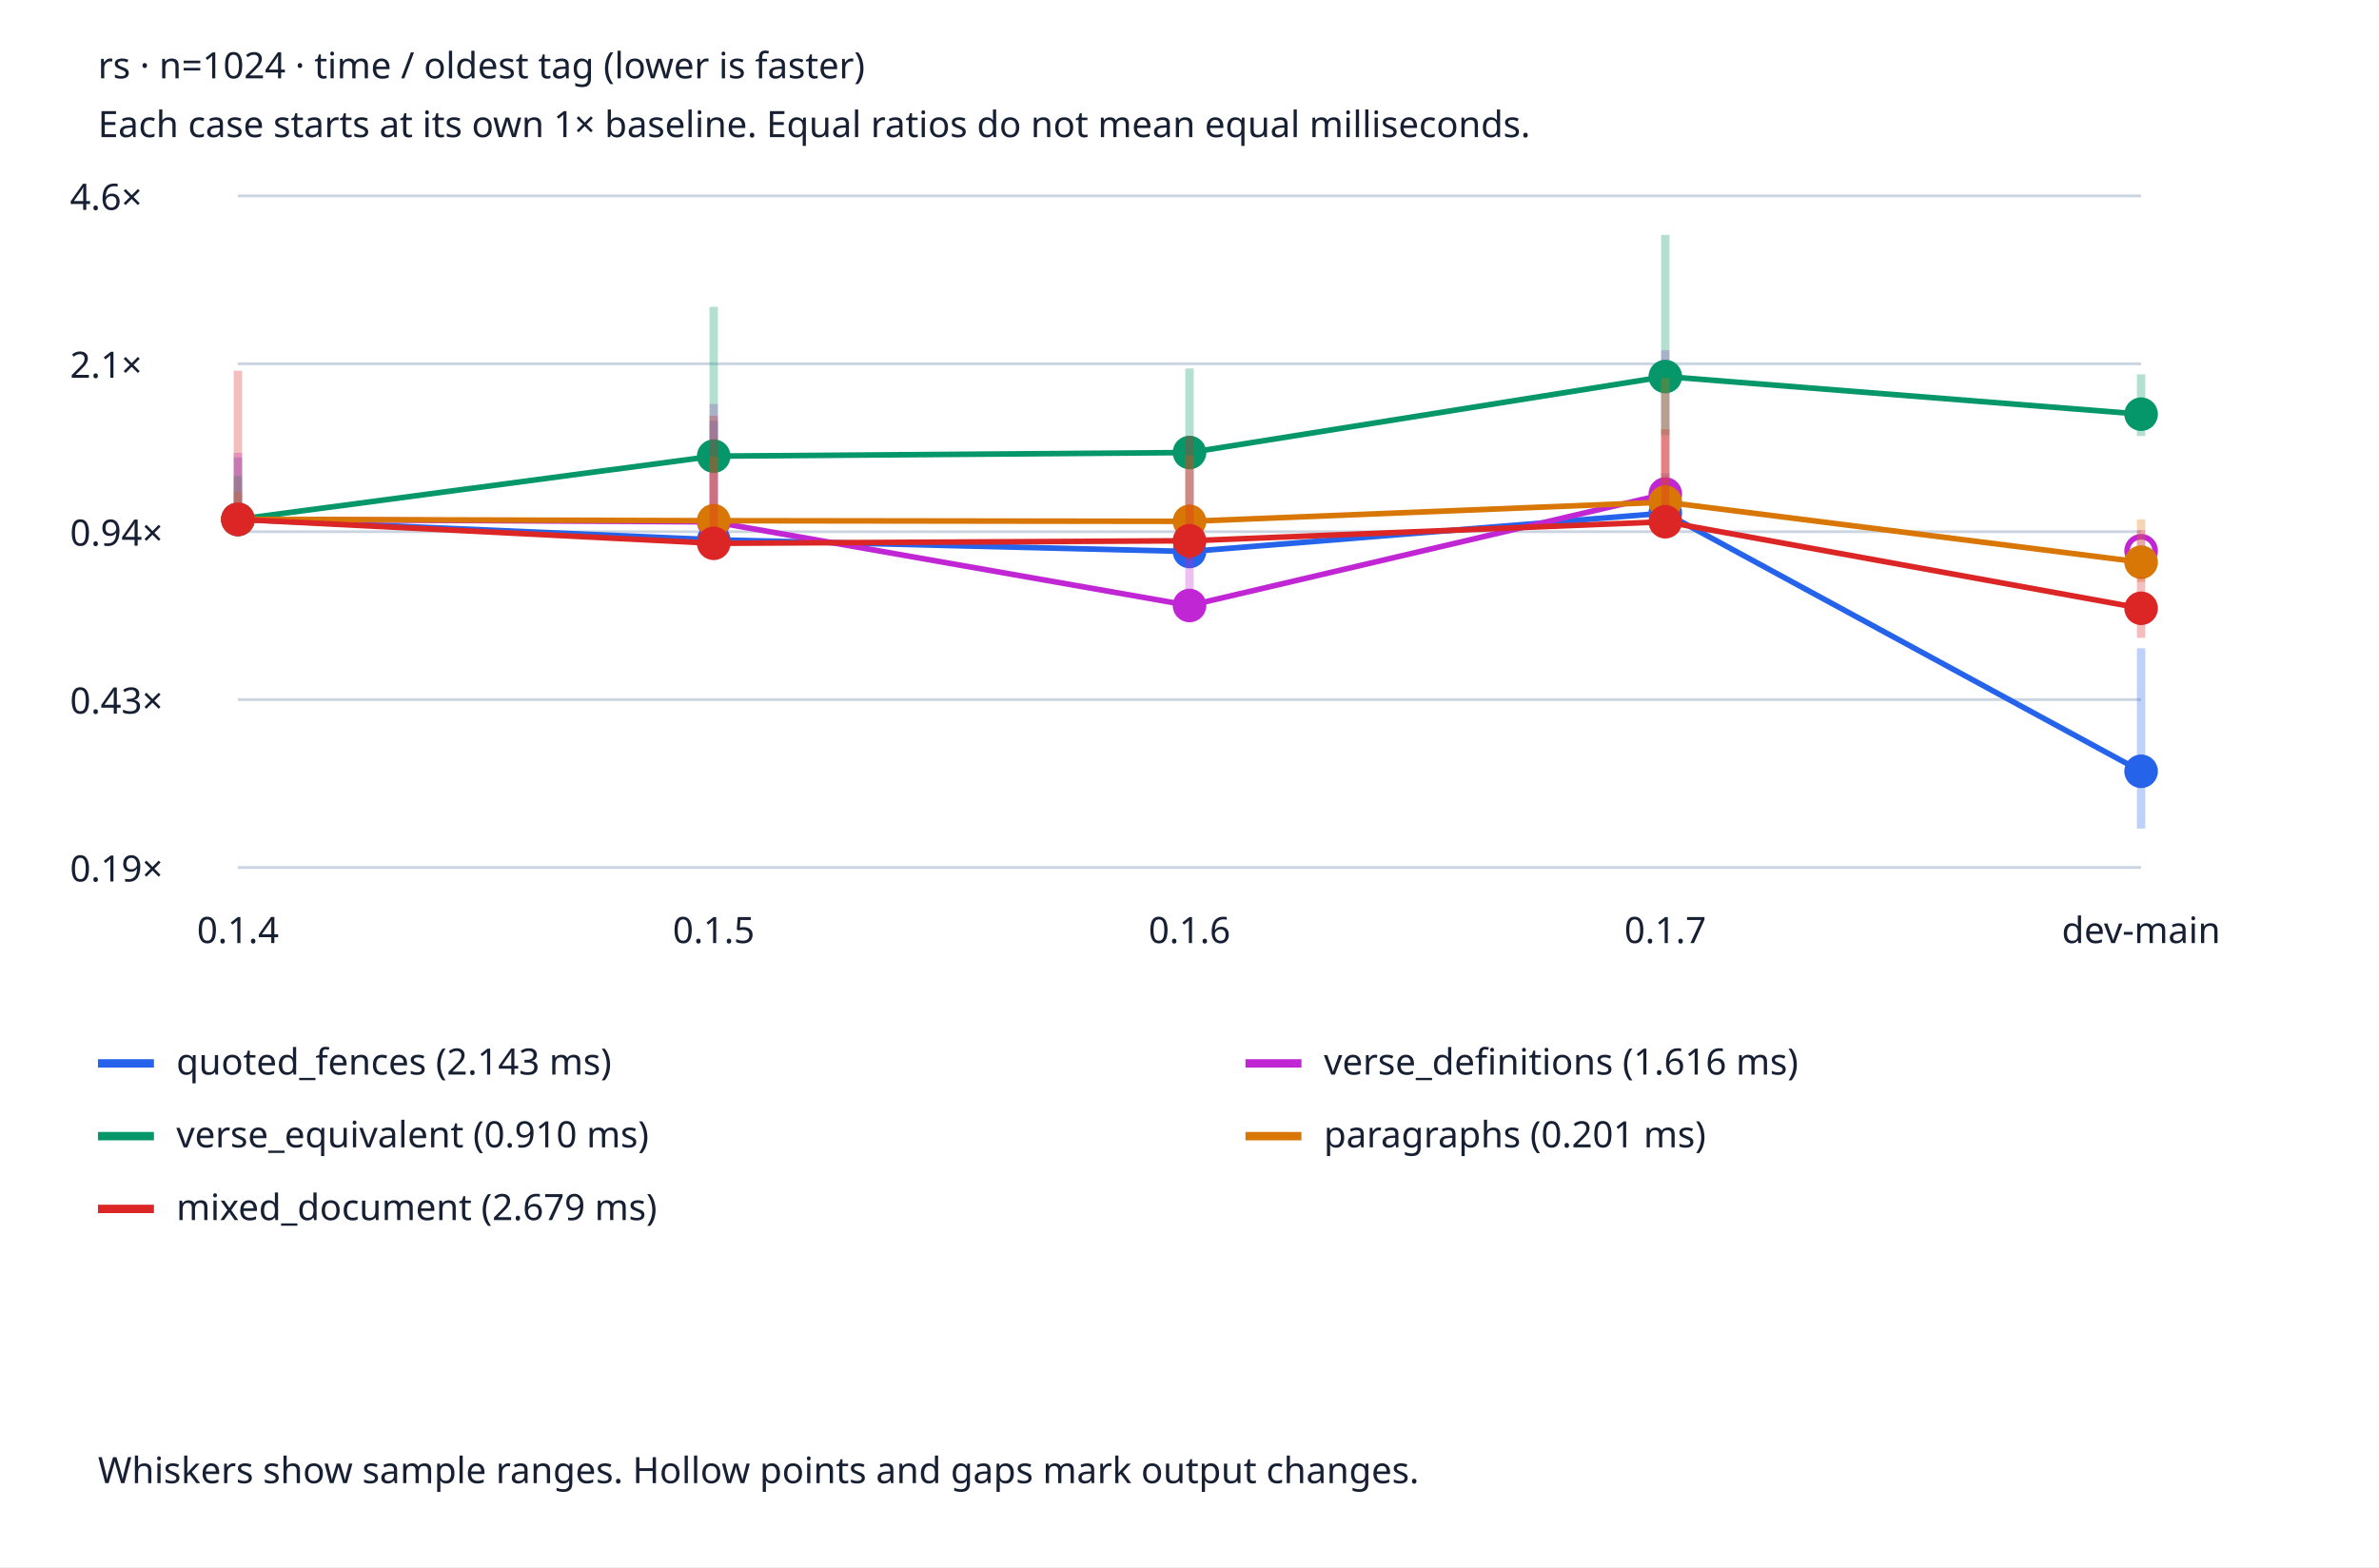
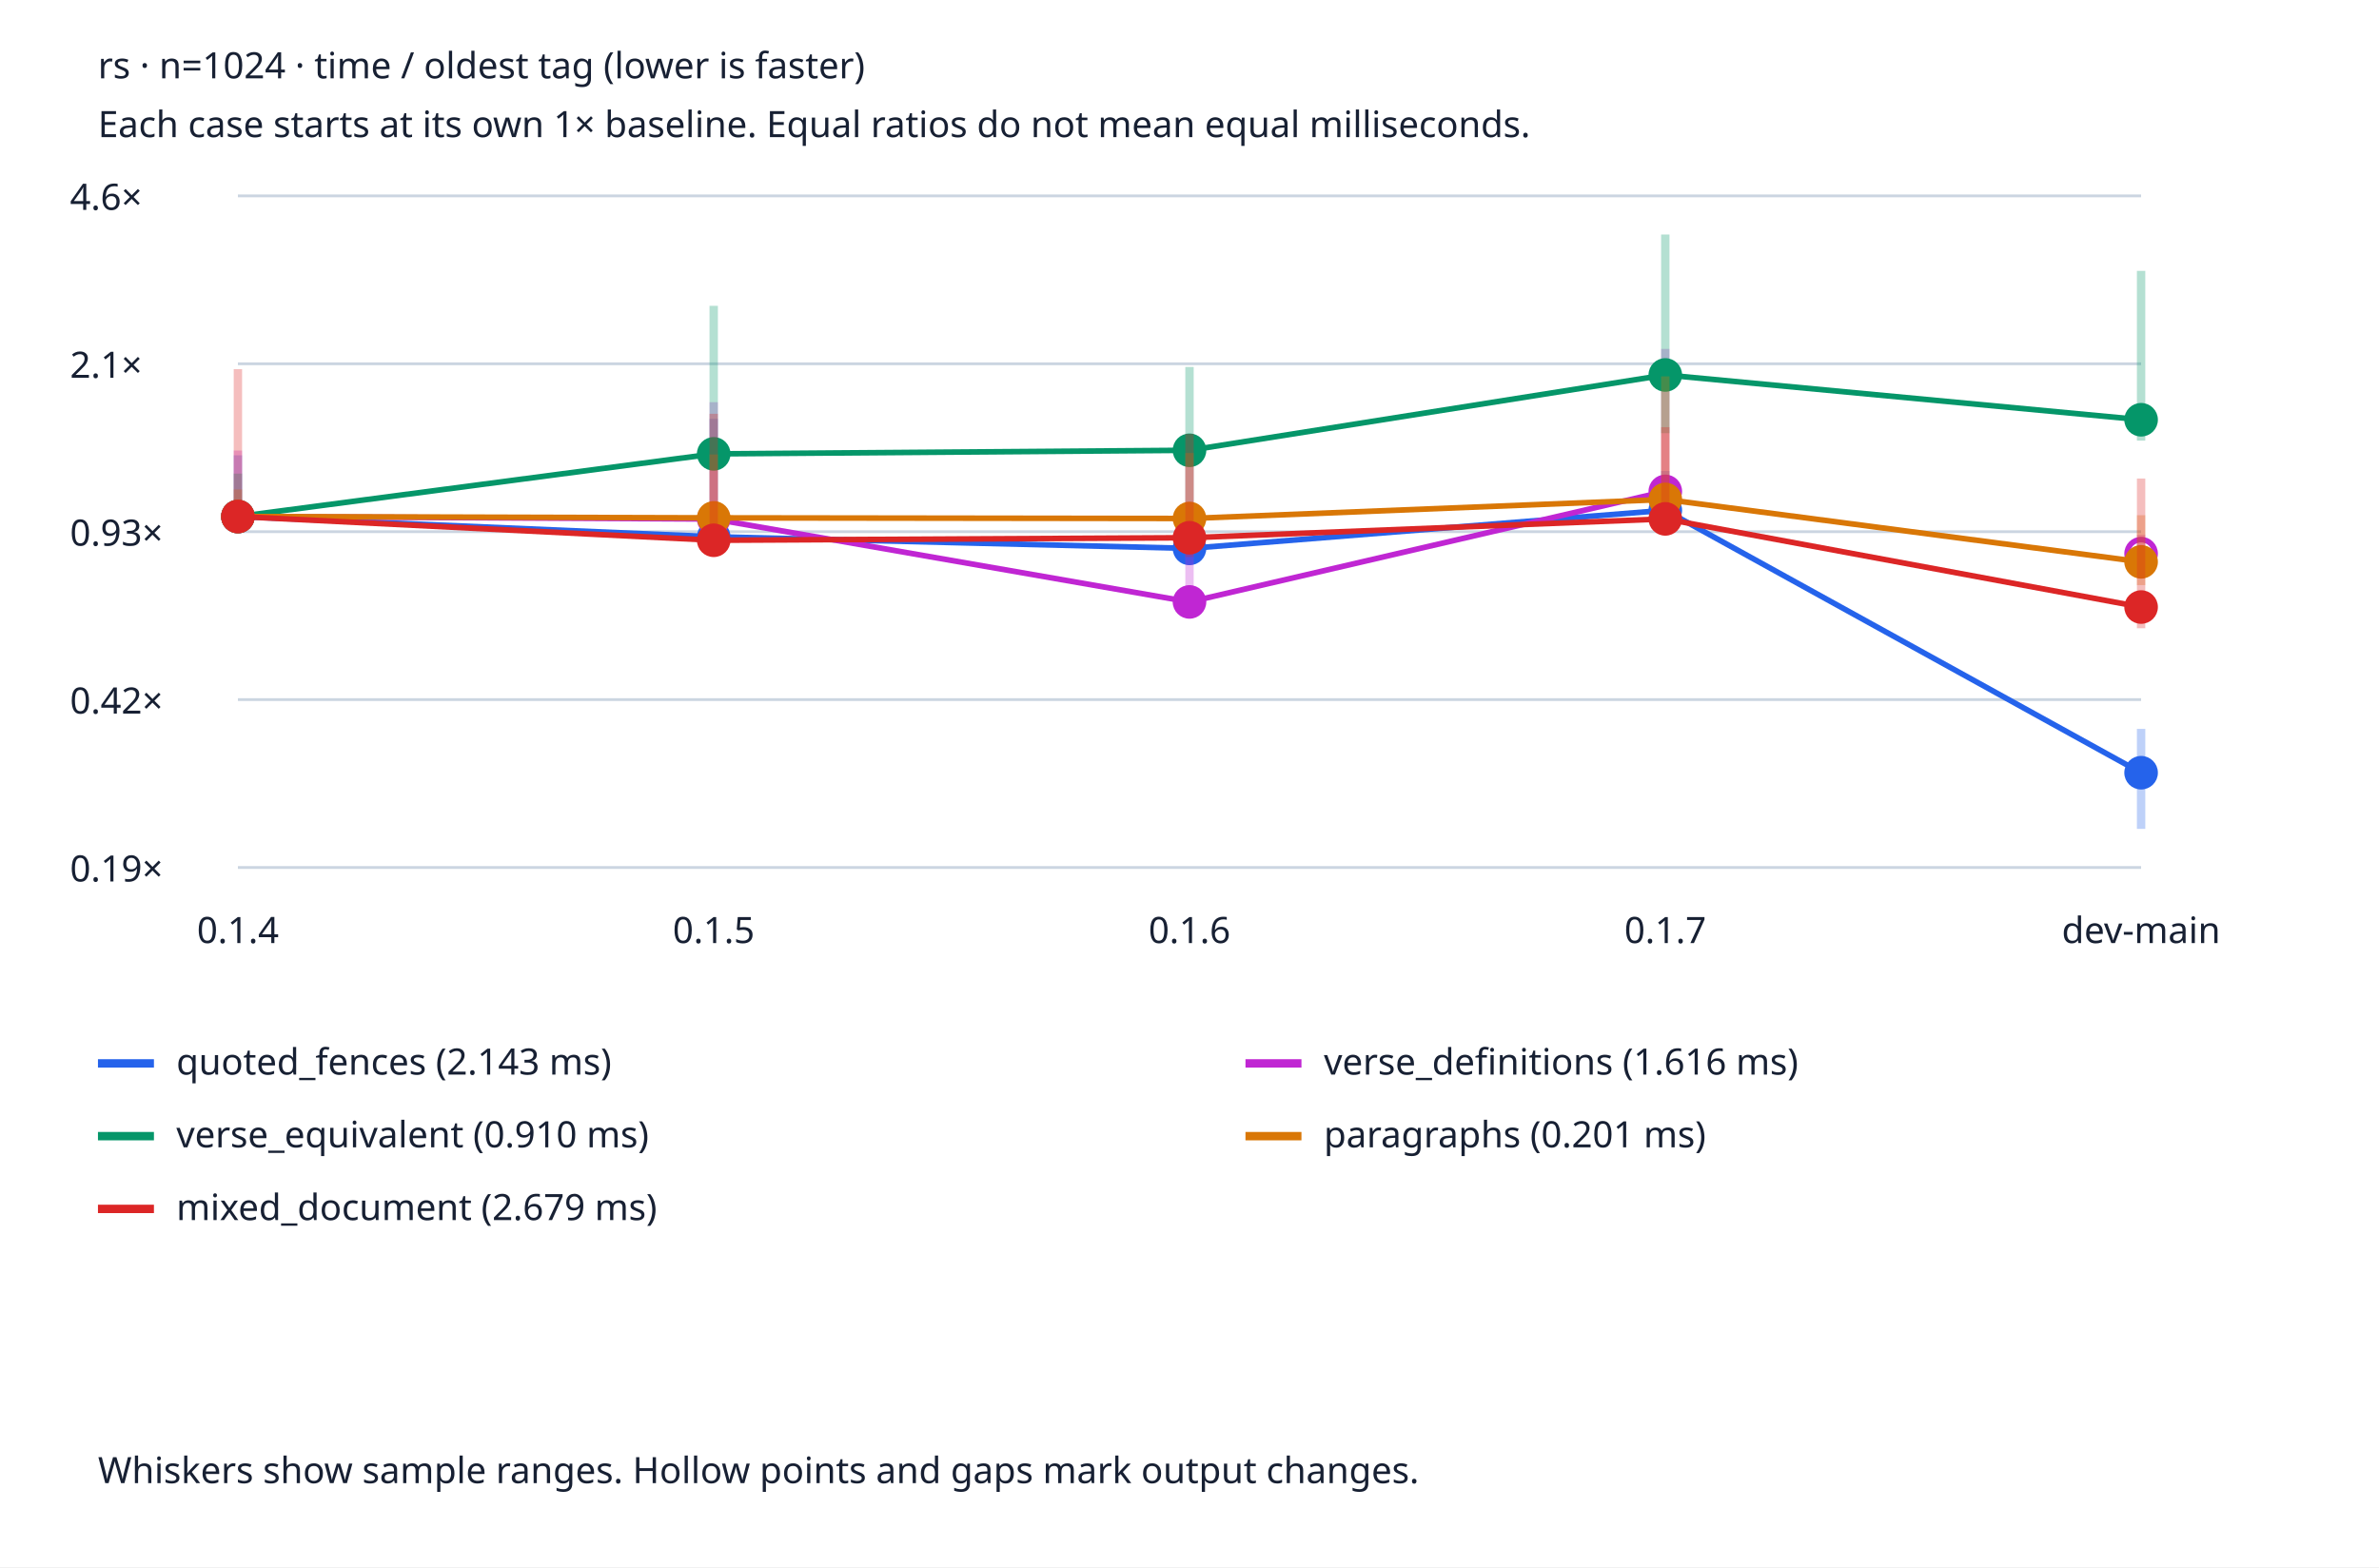
<svg xmlns="http://www.w3.org/2000/svg" viewBox="0 0 850 560" role="img" aria-labelledby="title desc">
  <style>text{font:13px system-ui;fill:#172033}.bg{fill:#fff}.grid{stroke:#cbd5e1}@media(prefers-color-scheme:dark){text{fill:#edf2f7}.bg{fill:#152033}.grid{stroke:#475569}}</style>
  <rect class="bg" width="850" height="560" />
  <text x="35" y="28" font-weight="bold">rs · n=1024 · time / oldest tag (lower is faster)</text>
  <text x="35" y="49">Each case starts at its own 1× baseline. Equal ratios do not mean equal milliseconds.</text>
  <line class="grid" x1="85" x2="765" y1="310.0" y2="310.0" />
  <text x="25" y="315.0">0.19×</text>
  <line class="grid" x1="85" x2="765" y1="250.0" y2="250.0" />
-   <text x="25" y="255.0">0.43×</text>
+   <text x="25" y="255.0">0.42×</text>
  <line class="grid" x1="85" x2="765" y1="190.0" y2="190.0" />
-   <text x="25" y="195.0">0.94×</text>
-   <line class="grid" x1="85" x2="765" y1="130.0" y2="130.0" />
-   <text x="25" y="135.0">2.1×</text>
+   <text x="25" y="195.0">0.93×</text>
+   <line class="grid" x1="85" x2="765" y1="130" y2="130" />
+   <text x="25" y="135">2.1×</text>
  <line class="grid" x1="85" x2="765" y1="70.0" y2="70.0" />
  <text x="25" y="75.0">4.6×</text>
  <text x="85.0" y="337" text-anchor="middle">0.1.4</text>
  <text x="255.0" y="337" text-anchor="middle">0.1.5</text>
  <text x="425.0" y="337" text-anchor="middle">0.1.6</text>
  <text x="595.0" y="337" text-anchor="middle">0.1.7</text>
  <text x="765.0" y="337" text-anchor="middle">dev-main</text>
-   <line x1="85.0" x2="85.0" y1="190.974" y2="163.513" stroke="#2563eb" stroke-width="3" opacity=".3" />
-   <circle cx="85.0" cy="185.591" r="5" fill="#2563eb" stroke="#2563eb" stroke-width="2" />
-   <line x1="85.0" y1="185.591" x2="255.0" y2="192.875" stroke="#2563eb" stroke-width="2" />
-   <line x1="255.0" x2="255.0" y1="199.689" y2="150.357" stroke="#2563eb" stroke-width="3" opacity=".3" />
-   <circle cx="255.0" cy="192.875" r="5" fill="#2563eb" stroke="#2563eb" stroke-width="2" />
-   <line x1="255.0" y1="192.875" x2="425.0" y2="197.083" stroke="#2563eb" stroke-width="2" />
-   <line x1="425.0" x2="425.0" y1="200.731" y2="157.424" stroke="#2563eb" stroke-width="3" opacity=".3" />
-   <circle cx="425.0" cy="197.083" r="5" fill="#2563eb" stroke="#2563eb" stroke-width="2" />
-   <line x1="425.0" y1="197.083" x2="595.0" y2="183.332" stroke="#2563eb" stroke-width="2" />
-   <line x1="595.0" x2="595.0" y1="188.211" y2="169.168" stroke="#2563eb" stroke-width="3" opacity=".3" />
-   <circle cx="595.0" cy="183.332" r="5" fill="#2563eb" stroke="#2563eb" stroke-width="2" />
-   <line x1="595.0" y1="183.332" x2="765.0" y2="275.618" stroke="#2563eb" stroke-width="2" />
-   <line x1="765.0" x2="765.0" y1="296.075" y2="231.661" stroke="#2563eb" stroke-width="3" opacity=".3" />
-   <circle cx="765.0" cy="275.618" r="5" fill="#2563eb" stroke="#2563eb" stroke-width="2" />
+   <line x1="85.0" x2="85.0" y1="189.915" y2="162.694" stroke="#2563eb" stroke-width="3" opacity=".3" />
+   <circle cx="85.0" cy="184.579" r="5" fill="#2563eb" stroke="#2563eb" stroke-width="2" />
+   <line x1="85.0" y1="184.579" x2="255.0" y2="191.799" stroke="#2563eb" stroke-width="2" />
+   <line x1="255.0" x2="255.0" y1="198.554" y2="149.654" stroke="#2563eb" stroke-width="3" opacity=".3" />
+   <circle cx="255.0" cy="191.799" r="5" fill="#2563eb" stroke="#2563eb" stroke-width="2" />
+   <line x1="255.0" y1="191.799" x2="425.0" y2="195.97" stroke="#2563eb" stroke-width="2" />
+   <line x1="425.0" x2="425.0" y1="199.587" y2="156.659" stroke="#2563eb" stroke-width="3" opacity=".3" />
+   <circle cx="425.0" cy="195.97" r="5" fill="#2563eb" stroke="#2563eb" stroke-width="2" />
+   <line x1="425.0" y1="195.97" x2="595.0" y2="182.34" stroke="#2563eb" stroke-width="2" />
+   <line x1="595.0" x2="595.0" y1="187.176" y2="168.3" stroke="#2563eb" stroke-width="3" opacity=".3" />
+   <circle cx="595.0" cy="182.34" r="5" fill="#2563eb" stroke="#2563eb" stroke-width="2" />
+   <line x1="595.0" y1="182.34" x2="765.0" y2="276.126" stroke="#2563eb" stroke-width="2" />
+   <line x1="765.0" x2="765.0" y1="296.197" y2="260.466" stroke="#2563eb" stroke-width="3" opacity=".3" />
+   <circle cx="765.0" cy="276.126" r="5" fill="#2563eb" stroke="#2563eb" stroke-width="2" />
  <line x1="35" x2="55" y1="380" y2="380" stroke="#2563eb" stroke-width="3" />
  <text x="63" y="384">quoted_fences (2.143 ms)</text>
-   <line x1="85.0" x2="85.0" y1="190.833" y2="161.804" stroke="#c026d3" stroke-width="3" opacity=".3" />
-   <circle cx="85.0" cy="185.591" r="5" fill="#c026d3" stroke="#c026d3" stroke-width="2" />
-   <line x1="85.0" y1="185.591" x2="255.0" y2="186.494" stroke="#c026d3" stroke-width="2" />
-   <line x1="255.0" x2="255.0" y1="191.284" y2="144.368" stroke="#c026d3" stroke-width="3" opacity=".3" />
-   <circle cx="255.0" cy="186.494" r="5" fill="#c026d3" stroke="#c026d3" stroke-width="2" />
-   <line x1="255.0" y1="186.494" x2="425.0" y2="216.375" stroke="#c026d3" stroke-width="2" />
-   <line x1="425.0" x2="425.0" y1="219.632" y2="185.552" stroke="#c026d3" stroke-width="3" opacity=".3" />
-   <circle cx="425.0" cy="216.375" r="5" fill="#c026d3" stroke="#c026d3" stroke-width="2" />
-   <line x1="425.0" y1="216.375" x2="595.0" y2="176.53" stroke="#c026d3" stroke-width="2" />
-   <line x1="595.0" x2="595.0" y1="180.423" y2="125.163" stroke="#c026d3" stroke-width="3" opacity=".3" />
-   <circle cx="595.0" cy="176.53" r="5" fill="#c026d3" stroke="#c026d3" stroke-width="2" />
-   <line x1="765.0" x2="765.0" y1="202.068" y2="189.389" stroke="#c026d3" stroke-width="3" opacity=".3" />
-   <circle cx="765.0" cy="196.812" r="5" fill="none" stroke="#c026d3" stroke-width="2" />
+   <line x1="85.0" x2="85.0" y1="189.776" y2="161" stroke="#c026d3" stroke-width="3" opacity=".3" />
+   <circle cx="85.0" cy="184.579" r="5" fill="#c026d3" stroke="#c026d3" stroke-width="2" />
+   <line x1="85.0" y1="184.579" x2="255.0" y2="185.474" stroke="#c026d3" stroke-width="2" />
+   <line x1="255.0" x2="255.0" y1="190.222" y2="143.717" stroke="#c026d3" stroke-width="3" opacity=".3" />
+   <circle cx="255.0" cy="185.474" r="5" fill="#c026d3" stroke="#c026d3" stroke-width="2" />
+   <line x1="255.0" y1="185.474" x2="425.0" y2="215.094" stroke="#c026d3" stroke-width="2" />
+   <line x1="425.0" x2="425.0" y1="218.322" y2="184.541" stroke="#c026d3" stroke-width="3" opacity=".3" />
+   <circle cx="425.0" cy="215.094" r="5" fill="#c026d3" stroke="#c026d3" stroke-width="2" />
+   <line x1="425.0" y1="215.094" x2="595.0" y2="175.597" stroke="#c026d3" stroke-width="2" />
+   <line x1="595.0" x2="595.0" y1="179.456" y2="124.681" stroke="#c026d3" stroke-width="3" opacity=".3" />
+   <circle cx="595.0" cy="175.597" r="5" fill="#c026d3" stroke="#c026d3" stroke-width="2" />
+   <line x1="765.0" x2="765.0" y1="203.486" y2="191.103" stroke="#c026d3" stroke-width="3" opacity=".3" />
+   <circle cx="765.0" cy="197.838" r="5" fill="none" stroke="#c026d3" stroke-width="2" />
  <line x1="445" x2="465" y1="380" y2="380" stroke="#c026d3" stroke-width="3" />
  <text x="473" y="384">verse_definitions (1.616 ms)</text>
-   <line x1="85.0" x2="85.0" y1="188.232" y2="170.111" stroke="#059669" stroke-width="3" opacity=".3" />
-   <circle cx="85.0" cy="185.591" r="5" fill="#059669" stroke="#059669" stroke-width="2" />
-   <line x1="85.0" y1="185.591" x2="255.0" y2="163.001" stroke="#059669" stroke-width="2" />
-   <line x1="255.0" x2="255.0" y1="165.699" y2="109.632" stroke="#059669" stroke-width="3" opacity=".3" />
-   <circle cx="255.0" cy="163.001" r="5" fill="#059669" stroke="#059669" stroke-width="2" />
-   <line x1="255.0" y1="163.001" x2="425.0" y2="161.715" stroke="#059669" stroke-width="2" />
-   <line x1="425.0" x2="425.0" y1="165.101" y2="131.667" stroke="#059669" stroke-width="3" opacity=".3" />
-   <circle cx="425.0" cy="161.715" r="5" fill="#059669" stroke="#059669" stroke-width="2" />
-   <line x1="425.0" y1="161.715" x2="595.0" y2="134.553" stroke="#059669" stroke-width="2" />
-   <line x1="595.0" x2="595.0" y1="155.538" y2="83.925" stroke="#059669" stroke-width="3" opacity=".3" />
-   <circle cx="595.0" cy="134.553" r="5" fill="#059669" stroke="#059669" stroke-width="2" />
-   <line x1="595.0" y1="134.553" x2="765.0" y2="148.006" stroke="#059669" stroke-width="2" />
-   <line x1="765.0" x2="765.0" y1="155.824" y2="133.797" stroke="#059669" stroke-width="3" opacity=".3" />
-   <circle cx="765.0" cy="148.006" r="5" fill="#059669" stroke="#059669" stroke-width="2" />
+   <line x1="85.0" x2="85.0" y1="187.197" y2="169.235" stroke="#059669" stroke-width="3" opacity=".3" />
+   <circle cx="85.0" cy="184.579" r="5" fill="#059669" stroke="#059669" stroke-width="2" />
+   <line x1="85.0" y1="184.579" x2="255.0" y2="162.187" stroke="#059669" stroke-width="2" />
+   <line x1="255.0" x2="255.0" y1="164.861" y2="109.285" stroke="#059669" stroke-width="3" opacity=".3" />
+   <circle cx="255.0" cy="162.187" r="5" fill="#059669" stroke="#059669" stroke-width="2" />
+   <line x1="255.0" y1="162.187" x2="425.0" y2="160.912" stroke="#059669" stroke-width="2" />
+   <line x1="425.0" x2="425.0" y1="164.269" y2="131.127" stroke="#059669" stroke-width="3" opacity=".3" />
+   <circle cx="425.0" cy="160.912" r="5" fill="#059669" stroke="#059669" stroke-width="2" />
+   <line x1="425.0" y1="160.912" x2="595.0" y2="133.988" stroke="#059669" stroke-width="2" />
+   <line x1="595.0" x2="595.0" y1="154.789" y2="83.803" stroke="#059669" stroke-width="3" opacity=".3" />
+   <circle cx="595.0" cy="133.988" r="5" fill="#059669" stroke="#059669" stroke-width="2" />
+   <line x1="595.0" y1="133.988" x2="765.0" y2="149.996" stroke="#059669" stroke-width="2" />
+   <line x1="765.0" x2="765.0" y1="157.454" y2="96.794" stroke="#059669" stroke-width="3" opacity=".3" />
+   <circle cx="765.0" cy="149.996" r="5" fill="#059669" stroke="#059669" stroke-width="2" />
  <line x1="35" x2="55" y1="406" y2="406" stroke="#059669" stroke-width="3" />
  <text x="63" y="410">verse_equivalent (0.910 ms)</text>
-   <line x1="85.0" x2="85.0" y1="188.305" y2="175.827" stroke="#d97706" stroke-width="3" opacity=".3" />
-   <circle cx="85.0" cy="185.591" r="5" fill="#d97706" stroke="#d97706" stroke-width="2" />
-   <line x1="85.0" y1="185.591" x2="255.0" y2="186.072" stroke="#d97706" stroke-width="2" />
-   <line x1="255.0" x2="255.0" y1="189.373" y2="163.219" stroke="#d97706" stroke-width="3" opacity=".3" />
-   <circle cx="255.0" cy="186.072" r="5" fill="#d97706" stroke="#d97706" stroke-width="2" />
-   <line x1="255.0" y1="186.072" x2="425.0" y2="186.296" stroke="#d97706" stroke-width="2" />
-   <line x1="425.0" x2="425.0" y1="189.401" y2="162.713" stroke="#d97706" stroke-width="3" opacity=".3" />
-   <circle cx="425.0" cy="186.296" r="5" fill="#d97706" stroke="#d97706" stroke-width="2" />
-   <line x1="425.0" y1="186.296" x2="595.0" y2="179.429" stroke="#d97706" stroke-width="2" />
-   <line x1="595.0" x2="595.0" y1="186.068" y2="135.064" stroke="#d97706" stroke-width="3" opacity=".3" />
-   <circle cx="595.0" cy="179.429" r="5" fill="#d97706" stroke="#d97706" stroke-width="2" />
-   <line x1="595.0" y1="179.429" x2="765.0" y2="200.896" stroke="#d97706" stroke-width="2" />
-   <line x1="765.0" x2="765.0" y1="207.972" y2="185.624" stroke="#d97706" stroke-width="3" opacity=".3" />
-   <circle cx="765.0" cy="200.896" r="5" fill="#d97706" stroke="#d97706" stroke-width="2" />
+   <line x1="85.0" x2="85.0" y1="187.269" y2="174.9" stroke="#d97706" stroke-width="3" opacity=".3" />
+   <circle cx="85.0" cy="184.579" r="5" fill="#d97706" stroke="#d97706" stroke-width="2" />
+   <line x1="85.0" y1="184.579" x2="255.0" y2="185.056" stroke="#d97706" stroke-width="2" />
+   <line x1="255.0" x2="255.0" y1="188.329" y2="162.403" stroke="#d97706" stroke-width="3" opacity=".3" />
+   <circle cx="255.0" cy="185.056" r="5" fill="#d97706" stroke="#d97706" stroke-width="2" />
+   <line x1="255.0" y1="185.056" x2="425.0" y2="185.279" stroke="#d97706" stroke-width="2" />
+   <line x1="425.0" x2="425.0" y1="188.356" y2="161.901" stroke="#d97706" stroke-width="3" opacity=".3" />
+   <circle cx="425.0" cy="185.279" r="5" fill="#d97706" stroke="#d97706" stroke-width="2" />
+   <line x1="425.0" y1="185.279" x2="595.0" y2="178.471" stroke="#d97706" stroke-width="2" />
+   <line x1="595.0" x2="595.0" y1="185.052" y2="134.495" stroke="#d97706" stroke-width="3" opacity=".3" />
+   <circle cx="595.0" cy="178.471" r="5" fill="#d97706" stroke="#d97706" stroke-width="2" />
+   <line x1="595.0" y1="178.471" x2="765.0" y2="200.781" stroke="#d97706" stroke-width="2" />
+   <line x1="765.0" x2="765.0" y1="209.09" y2="184.109" stroke="#d97706" stroke-width="3" opacity=".3" />
+   <circle cx="765.0" cy="200.781" r="5" fill="#d97706" stroke="#d97706" stroke-width="2" />
  <line x1="445" x2="465" y1="406" y2="406" stroke="#d97706" stroke-width="3" />
  <text x="473" y="410">paragraphs (0.201 ms)</text>
-   <line x1="85.0" x2="85.0" y1="188.482" y2="132.469" stroke="#dc2626" stroke-width="3" opacity=".3" />
-   <circle cx="85.0" cy="185.591" r="5" fill="#dc2626" stroke="#dc2626" stroke-width="2" />
-   <line x1="85.0" y1="185.591" x2="255.0" y2="194.15" stroke="#dc2626" stroke-width="2" />
-   <line x1="255.0" x2="255.0" y1="199.848" y2="148.551" stroke="#dc2626" stroke-width="3" opacity=".3" />
-   <circle cx="255.0" cy="194.15" r="5" fill="#dc2626" stroke="#dc2626" stroke-width="2" />
-   <line x1="255.0" y1="194.15" x2="425.0" y2="193.239" stroke="#dc2626" stroke-width="2" />
-   <line x1="425.0" x2="425.0" y1="200.168" y2="155.825" stroke="#dc2626" stroke-width="3" opacity=".3" />
-   <circle cx="425.0" cy="193.239" r="5" fill="#dc2626" stroke="#dc2626" stroke-width="2" />
-   <line x1="425.0" y1="193.239" x2="595.0" y2="186.44" stroke="#dc2626" stroke-width="2" />
-   <line x1="595.0" x2="595.0" y1="189.246" y2="153.385" stroke="#dc2626" stroke-width="3" opacity=".3" />
-   <circle cx="595.0" cy="186.44" r="5" fill="#dc2626" stroke="#dc2626" stroke-width="2" />
-   <line x1="595.0" y1="186.44" x2="765.0" y2="217.371" stroke="#dc2626" stroke-width="2" />
-   <line x1="765.0" x2="765.0" y1="227.939" y2="206.267" stroke="#dc2626" stroke-width="3" opacity=".3" />
-   <circle cx="765.0" cy="217.371" r="5" fill="#dc2626" stroke="#dc2626" stroke-width="2" />
+   <line x1="85.0" x2="85.0" y1="187.445" y2="131.923" stroke="#dc2626" stroke-width="3" opacity=".3" />
+   <circle cx="85.0" cy="184.579" r="5" fill="#dc2626" stroke="#dc2626" stroke-width="2" />
+   <line x1="85.0" y1="184.579" x2="255.0" y2="193.064" stroke="#dc2626" stroke-width="2" />
+   <line x1="255.0" x2="255.0" y1="198.712" y2="147.864" stroke="#dc2626" stroke-width="3" opacity=".3" />
+   <circle cx="255.0" cy="193.064" r="5" fill="#dc2626" stroke="#dc2626" stroke-width="2" />
+   <line x1="255.0" y1="193.064" x2="425.0" y2="192.16" stroke="#dc2626" stroke-width="2" />
+   <line x1="425.0" x2="425.0" y1="199.029" y2="155.074" stroke="#dc2626" stroke-width="3" opacity=".3" />
+   <circle cx="425.0" cy="192.16" r="5" fill="#dc2626" stroke="#dc2626" stroke-width="2" />
+   <line x1="425.0" y1="192.16" x2="595.0" y2="185.421" stroke="#dc2626" stroke-width="2" />
+   <line x1="595.0" x2="595.0" y1="188.202" y2="152.655" stroke="#dc2626" stroke-width="3" opacity=".3" />
+   <circle cx="595.0" cy="185.421" r="5" fill="#dc2626" stroke="#dc2626" stroke-width="2" />
+   <line x1="595.0" y1="185.421" x2="765.0" y2="216.925" stroke="#dc2626" stroke-width="2" />
+   <line x1="765.0" x2="765.0" y1="224.505" y2="171.003" stroke="#dc2626" stroke-width="3" opacity=".3" />
+   <circle cx="765.0" cy="216.925" r="5" fill="#dc2626" stroke="#dc2626" stroke-width="2" />
  <line x1="35" x2="55" y1="432" y2="432" stroke="#dc2626" stroke-width="3" />
  <text x="63" y="436">mixed_document (2.679 ms)</text>
  <text x="35" y="530">Whiskers show sample ranges. Hollow points and gaps mark output changes.</text>
</svg>
